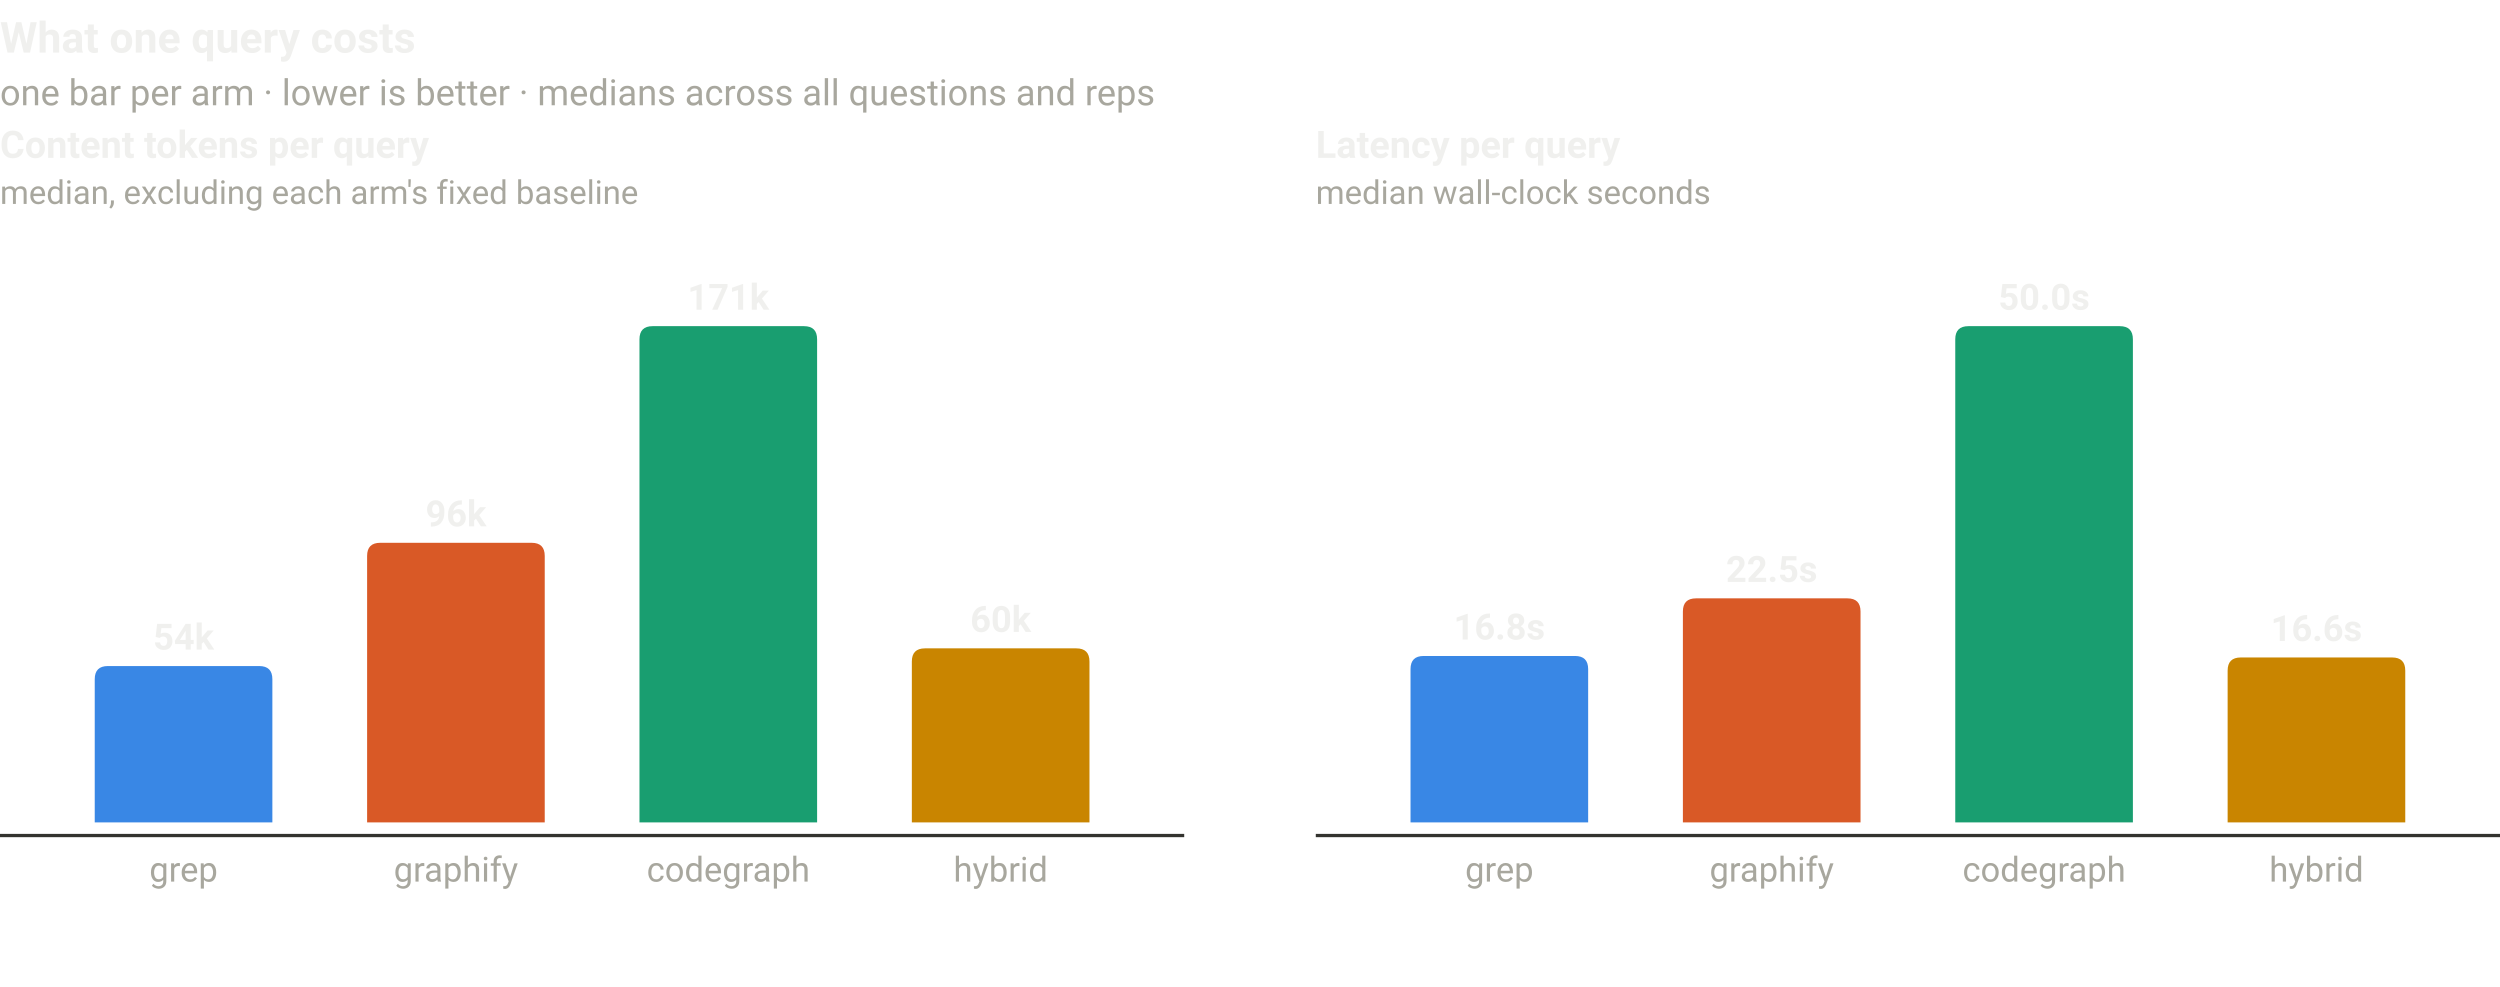
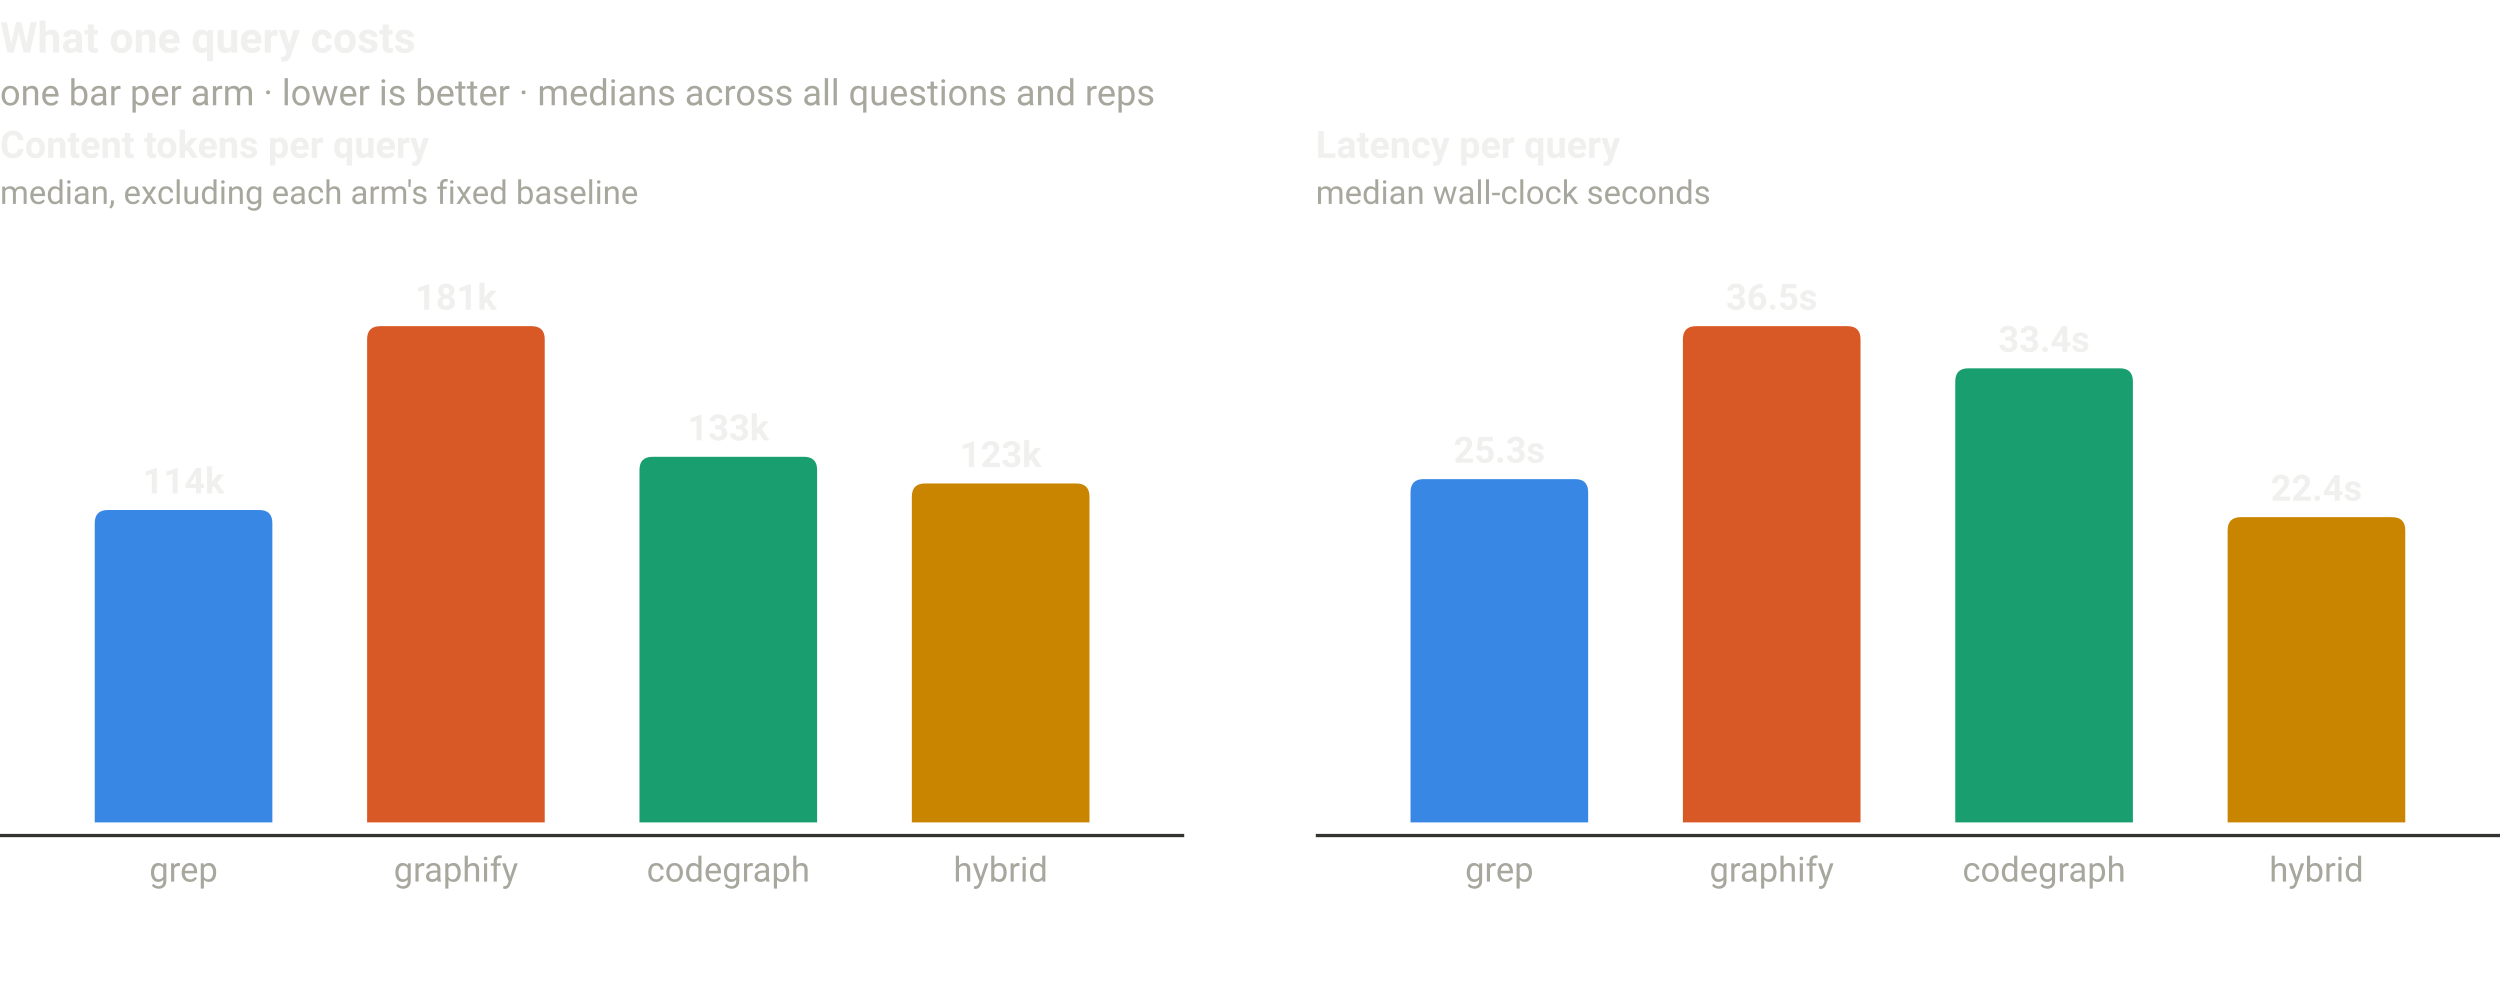
<svg xmlns="http://www.w3.org/2000/svg" width="760" height="300" viewBox="0 0 760 300" font-family="system-ui,-apple-system,Segoe UI,Roboto,sans-serif" role="img">
  <text x="0" y="16" font-size="13" font-weight="600" fill="#f0f0ee">What one query costs</text>
  <text x="0" y="32" font-size="11" fill="#a8a79e">one bar per arm · lower is better · medians across all questions and reps</text>
  <text x="0" y="48" font-size="11.5" font-weight="600" fill="#f0f0ee">Content tokens per query</text>
  <text x="0" y="62" font-size="10" fill="#a8a79e">median, excluding each arm's fixed baseline</text>
-   <path d="M28.8 250 L28.8 206.478 Q28.8 202.478 32.8 202.478 L78.8 202.478 Q82.8 202.478 82.8 206.478 L82.8 250 Z" fill="#3987e5" />
-   <text x="55.8" y="197.478" font-size="11" font-weight="600" fill="#f0f0ee" text-anchor="middle">54k</text>
+   <path d="M28.8 250 L28.8 159.039 Q28.8 155.039 32.8 155.039 L78.8 155.039 Q82.8 155.039 82.8 159.039 L82.8 250 Z" fill="#3987e5" />
+   <text x="55.8" y="150.039" font-size="11" font-weight="600" fill="#f0f0ee" text-anchor="middle">114k</text>
  <text x="55.8" y="268" font-size="10.5" fill="#a8a79e" text-anchor="middle">grep</text>
-   <path d="M111.6 250 L111.6 169.009 Q111.6 165.009 115.6 165.009 L161.6 165.009 Q165.6 165.009 165.6 169.009 L165.6 250 Z" fill="#d95926" />
-   <text x="138.6" y="160.009" font-size="11" font-weight="600" fill="#f0f0ee" text-anchor="middle">96k</text>
+   <path d="M111.6 250 L111.6 103.153 Q111.6 99.153 115.6 99.153 L161.6 99.153 Q165.6 99.153 165.6 103.153 L165.6 250 Z" fill="#d95926" />
+   <text x="138.6" y="94.153" font-size="11" font-weight="600" fill="#f0f0ee" text-anchor="middle">181k</text>
  <text x="138.6" y="268" font-size="10.5" fill="#a8a79e" text-anchor="middle">graphify</text>
-   <path d="M194.4 250 L194.4 103.153 Q194.4 99.153 198.4 99.153 L244.4 99.153 Q248.4 99.153 248.4 103.153 L248.4 250 Z" fill="#199e70" />
-   <text x="221.4" y="94.153" font-size="11" font-weight="600" fill="#f0f0ee" text-anchor="middle">171k</text>
+   <path d="M194.4 250 L194.4 142.865 Q194.4 138.865 198.4 138.865 L244.4 138.865 Q248.4 138.865 248.4 142.865 L248.4 250 Z" fill="#199e70" />
+   <text x="221.4" y="133.865" font-size="11" font-weight="600" fill="#f0f0ee" text-anchor="middle">133k</text>
  <text x="221.4" y="268" font-size="10.5" fill="#a8a79e" text-anchor="middle">codegraph</text>
-   <path d="M277.2 250 L277.2 201.103 Q277.2 197.103 281.2 197.103 L327.2 197.103 Q331.2 197.103 331.2 201.103 L331.2 250 Z" fill="#c98500" />
-   <text x="304.2" y="192.103" font-size="11" font-weight="600" fill="#f0f0ee" text-anchor="middle">60k</text>
+   <path d="M277.2 250 L277.2 150.981 Q277.2 146.981 281.2 146.981 L327.2 146.981 Q331.2 146.981 331.2 150.981 L331.2 250 Z" fill="#c98500" />
+   <text x="304.2" y="141.981" font-size="11" font-weight="600" fill="#f0f0ee" text-anchor="middle">123k</text>
  <text x="304.2" y="268" font-size="10.5" fill="#a8a79e" text-anchor="middle">hybrid</text>
  <line x1="0" y1="254" x2="360" y2="254" stroke="#33332f" stroke-width="1" />
  <text x="400" y="48" font-size="11.5" font-weight="600" fill="#f0f0ee">Latency per query</text>
  <text x="400" y="62" font-size="10" fill="#a8a79e">median wall-clock seconds</text>
-   <path d="M428.8 250 L428.8 203.416 Q428.8 199.416 432.8 199.416 L478.8 199.416 Q482.8 199.416 482.8 203.416 L482.8 250 Z" fill="#3987e5" />
-   <text x="455.8" y="194.416" font-size="11" font-weight="600" fill="#f0f0ee" text-anchor="middle">16.8s</text>
+   <path d="M428.8 250 L428.8 149.647 Q428.8 145.647 432.8 145.647 L478.8 145.647 Q482.8 145.647 482.8 149.647 L482.8 250 Z" fill="#3987e5" />
+   <text x="455.8" y="140.647" font-size="11" font-weight="600" fill="#f0f0ee" text-anchor="middle">25.3s</text>
  <text x="455.8" y="268" font-size="10.5" fill="#a8a79e" text-anchor="middle">grep</text>
-   <path d="M511.6 250 L511.6 185.9 Q511.6 181.9 515.6 181.9 L561.6 181.9 Q565.6 181.9 565.6 185.9 L565.6 250 Z" fill="#d95926" />
-   <text x="538.6" y="176.9" font-size="11" font-weight="600" fill="#f0f0ee" text-anchor="middle">22.5s</text>
+   <path d="M511.6 250 L511.6 103.153 Q511.6 99.153 515.6 99.153 L561.6 99.153 Q565.6 99.153 565.6 103.153 L565.6 250 Z" fill="#d95926" />
+   <text x="538.6" y="94.153" font-size="11" font-weight="600" fill="#f0f0ee" text-anchor="middle">36.5s</text>
  <text x="538.6" y="268" font-size="10.5" fill="#a8a79e" text-anchor="middle">graphify</text>
-   <path d="M594.4 250 L594.4 103.153 Q594.4 99.153 598.4 99.153 L644.4 99.153 Q648.4 99.153 648.4 103.153 L648.4 250 Z" fill="#199e70" />
-   <text x="621.4" y="94.153" font-size="11" font-weight="600" fill="#f0f0ee" text-anchor="middle">50.0s</text>
+   <path d="M594.4 250 L594.4 115.964 Q594.4 111.964 598.4 111.964 L644.4 111.964 Q648.4 111.964 648.4 115.964 L648.4 250 Z" fill="#199e70" />
+   <text x="621.4" y="106.964" font-size="11" font-weight="600" fill="#f0f0ee" text-anchor="middle">33.4s</text>
  <text x="621.4" y="268" font-size="10.5" fill="#a8a79e" text-anchor="middle">codegraph</text>
-   <path d="M677.2 250 L677.2 203.869 Q677.2 199.869 681.2 199.869 L727.2 199.869 Q731.2 199.869 731.2 203.869 L731.2 250 Z" fill="#c98500" />
-   <text x="704.2" y="194.869" font-size="11" font-weight="600" fill="#f0f0ee" text-anchor="middle">16.6s</text>
+   <path d="M677.2 250 L677.2 161.218 Q677.2 157.218 681.2 157.218 L727.2 157.218 Q731.2 157.218 731.2 161.218 L731.2 250 Z" fill="#c98500" />
+   <text x="704.2" y="152.218" font-size="11" font-weight="600" fill="#f0f0ee" text-anchor="middle">22.4s</text>
  <text x="704.2" y="268" font-size="10.5" fill="#a8a79e" text-anchor="middle">hybrid</text>
  <line x1="400" y1="254" x2="760" y2="254" stroke="#33332f" stroke-width="1" />
</svg>
